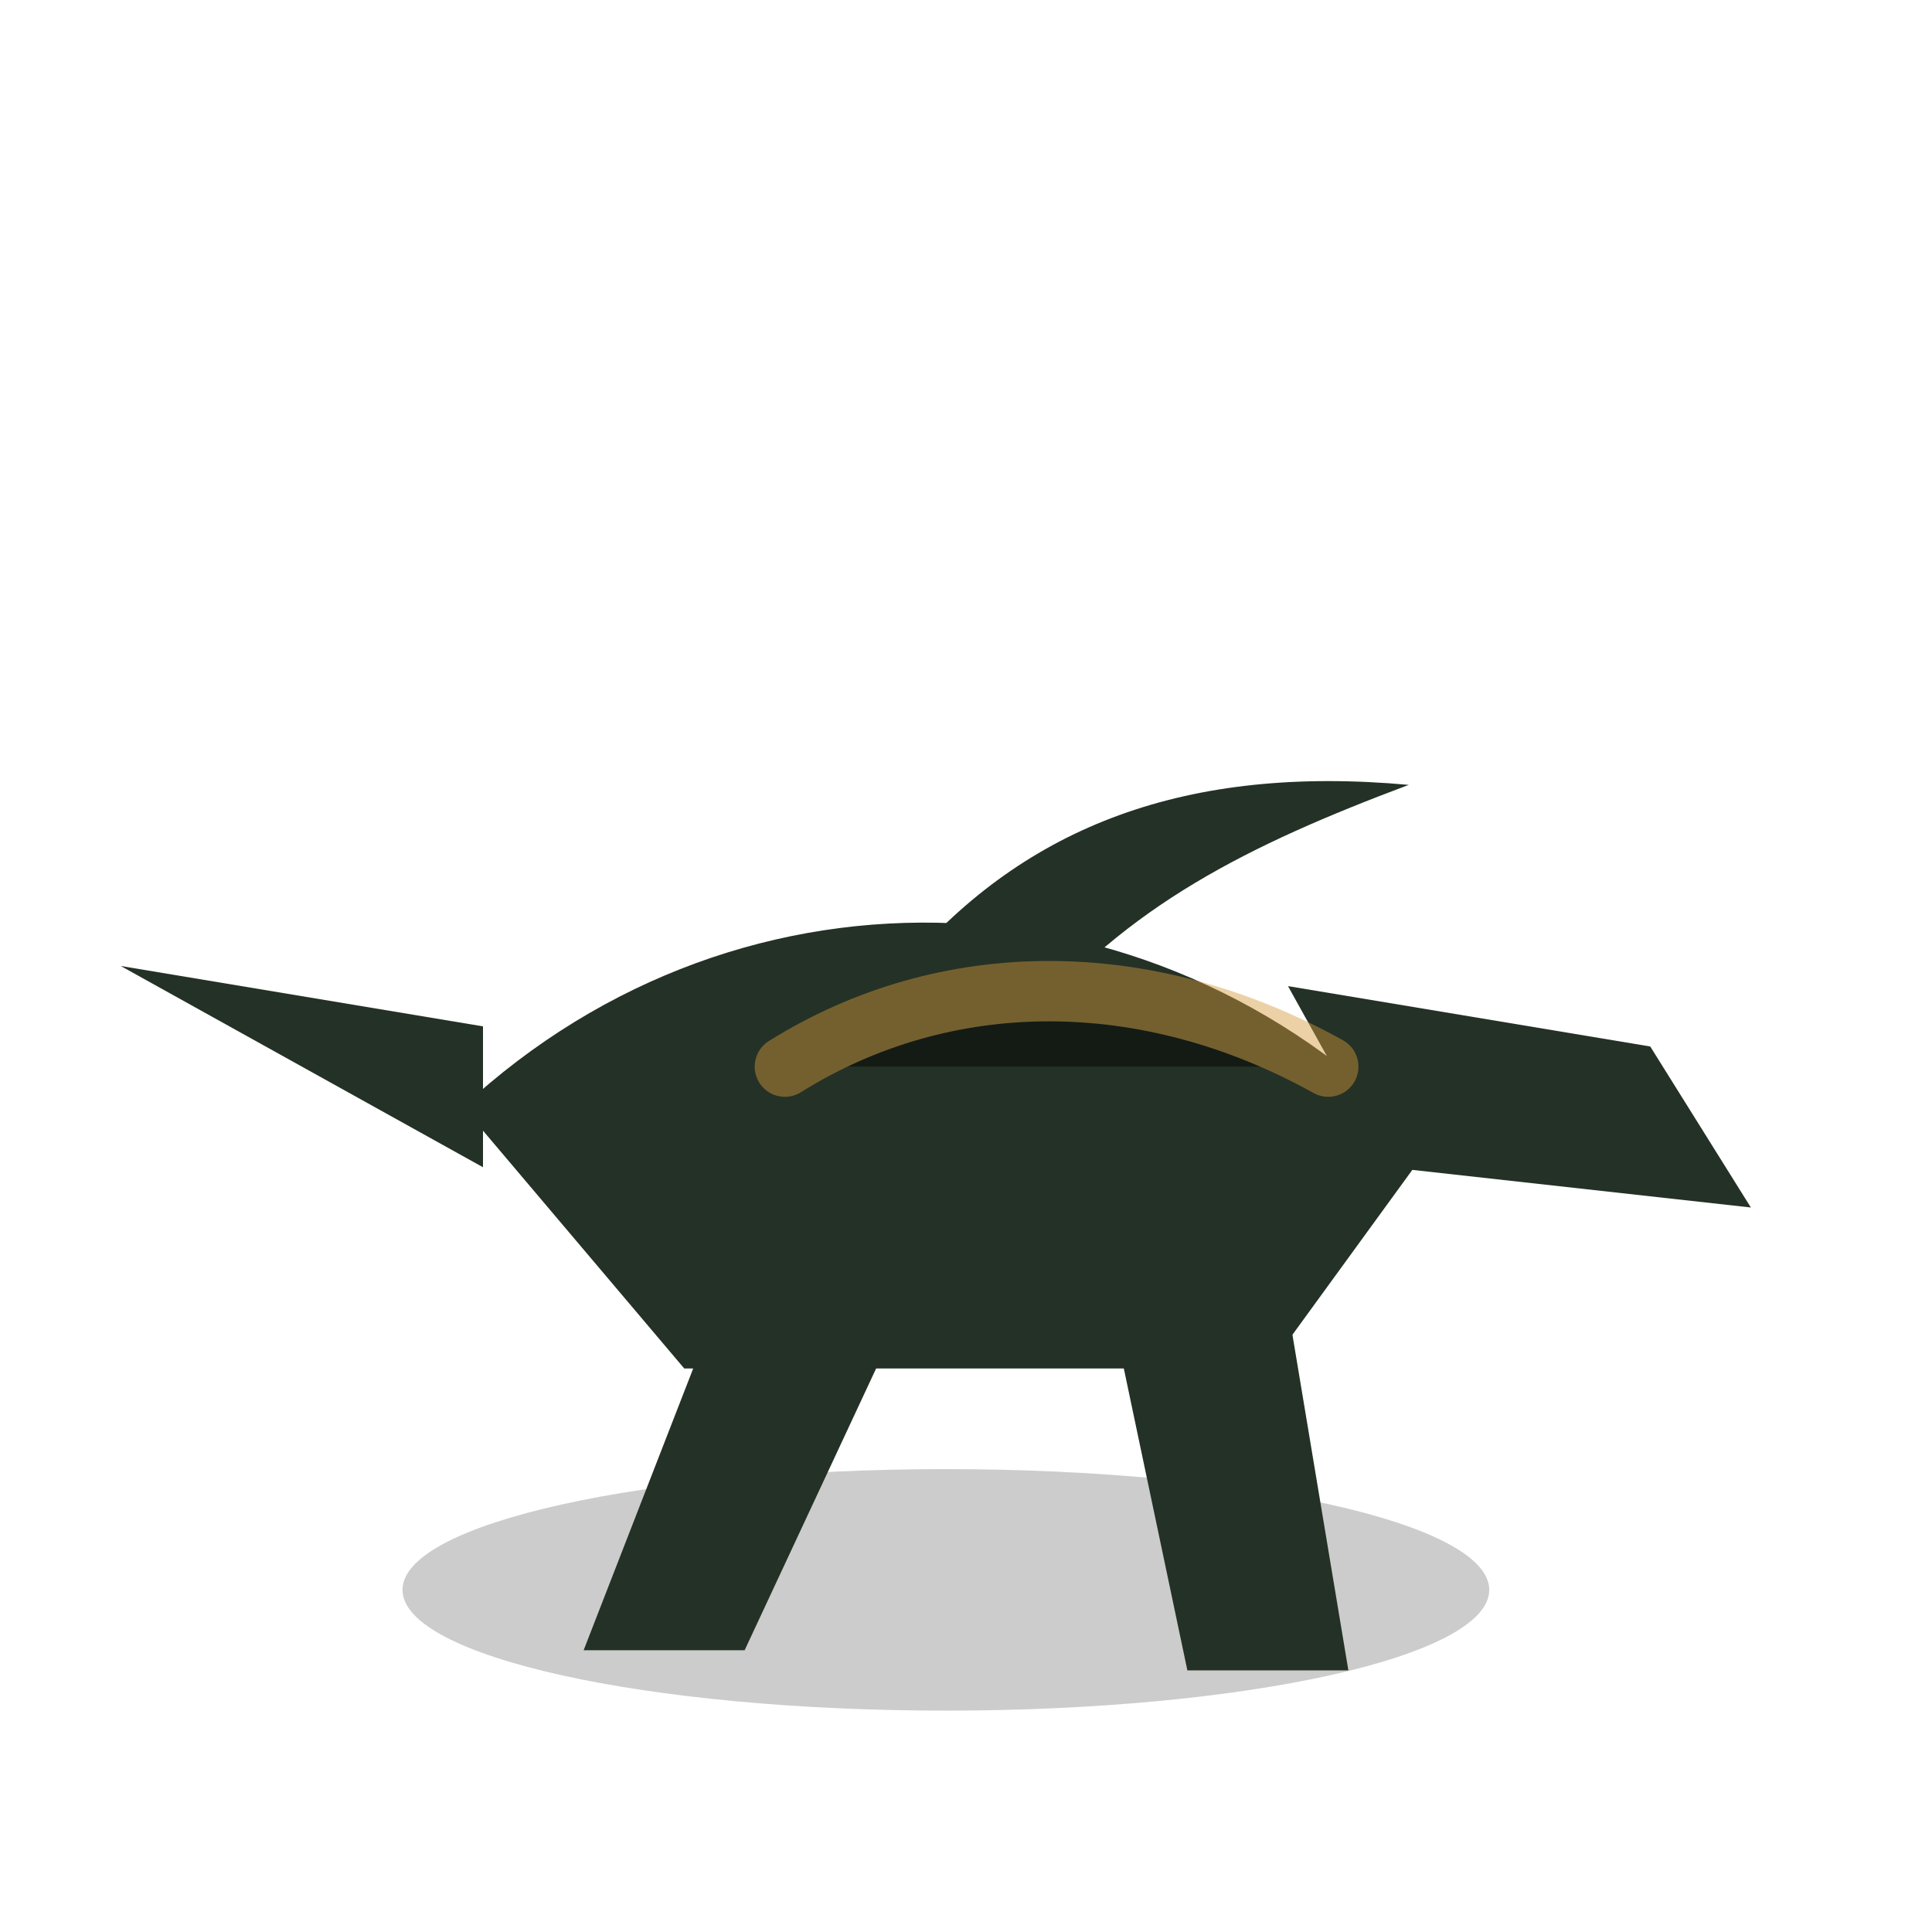
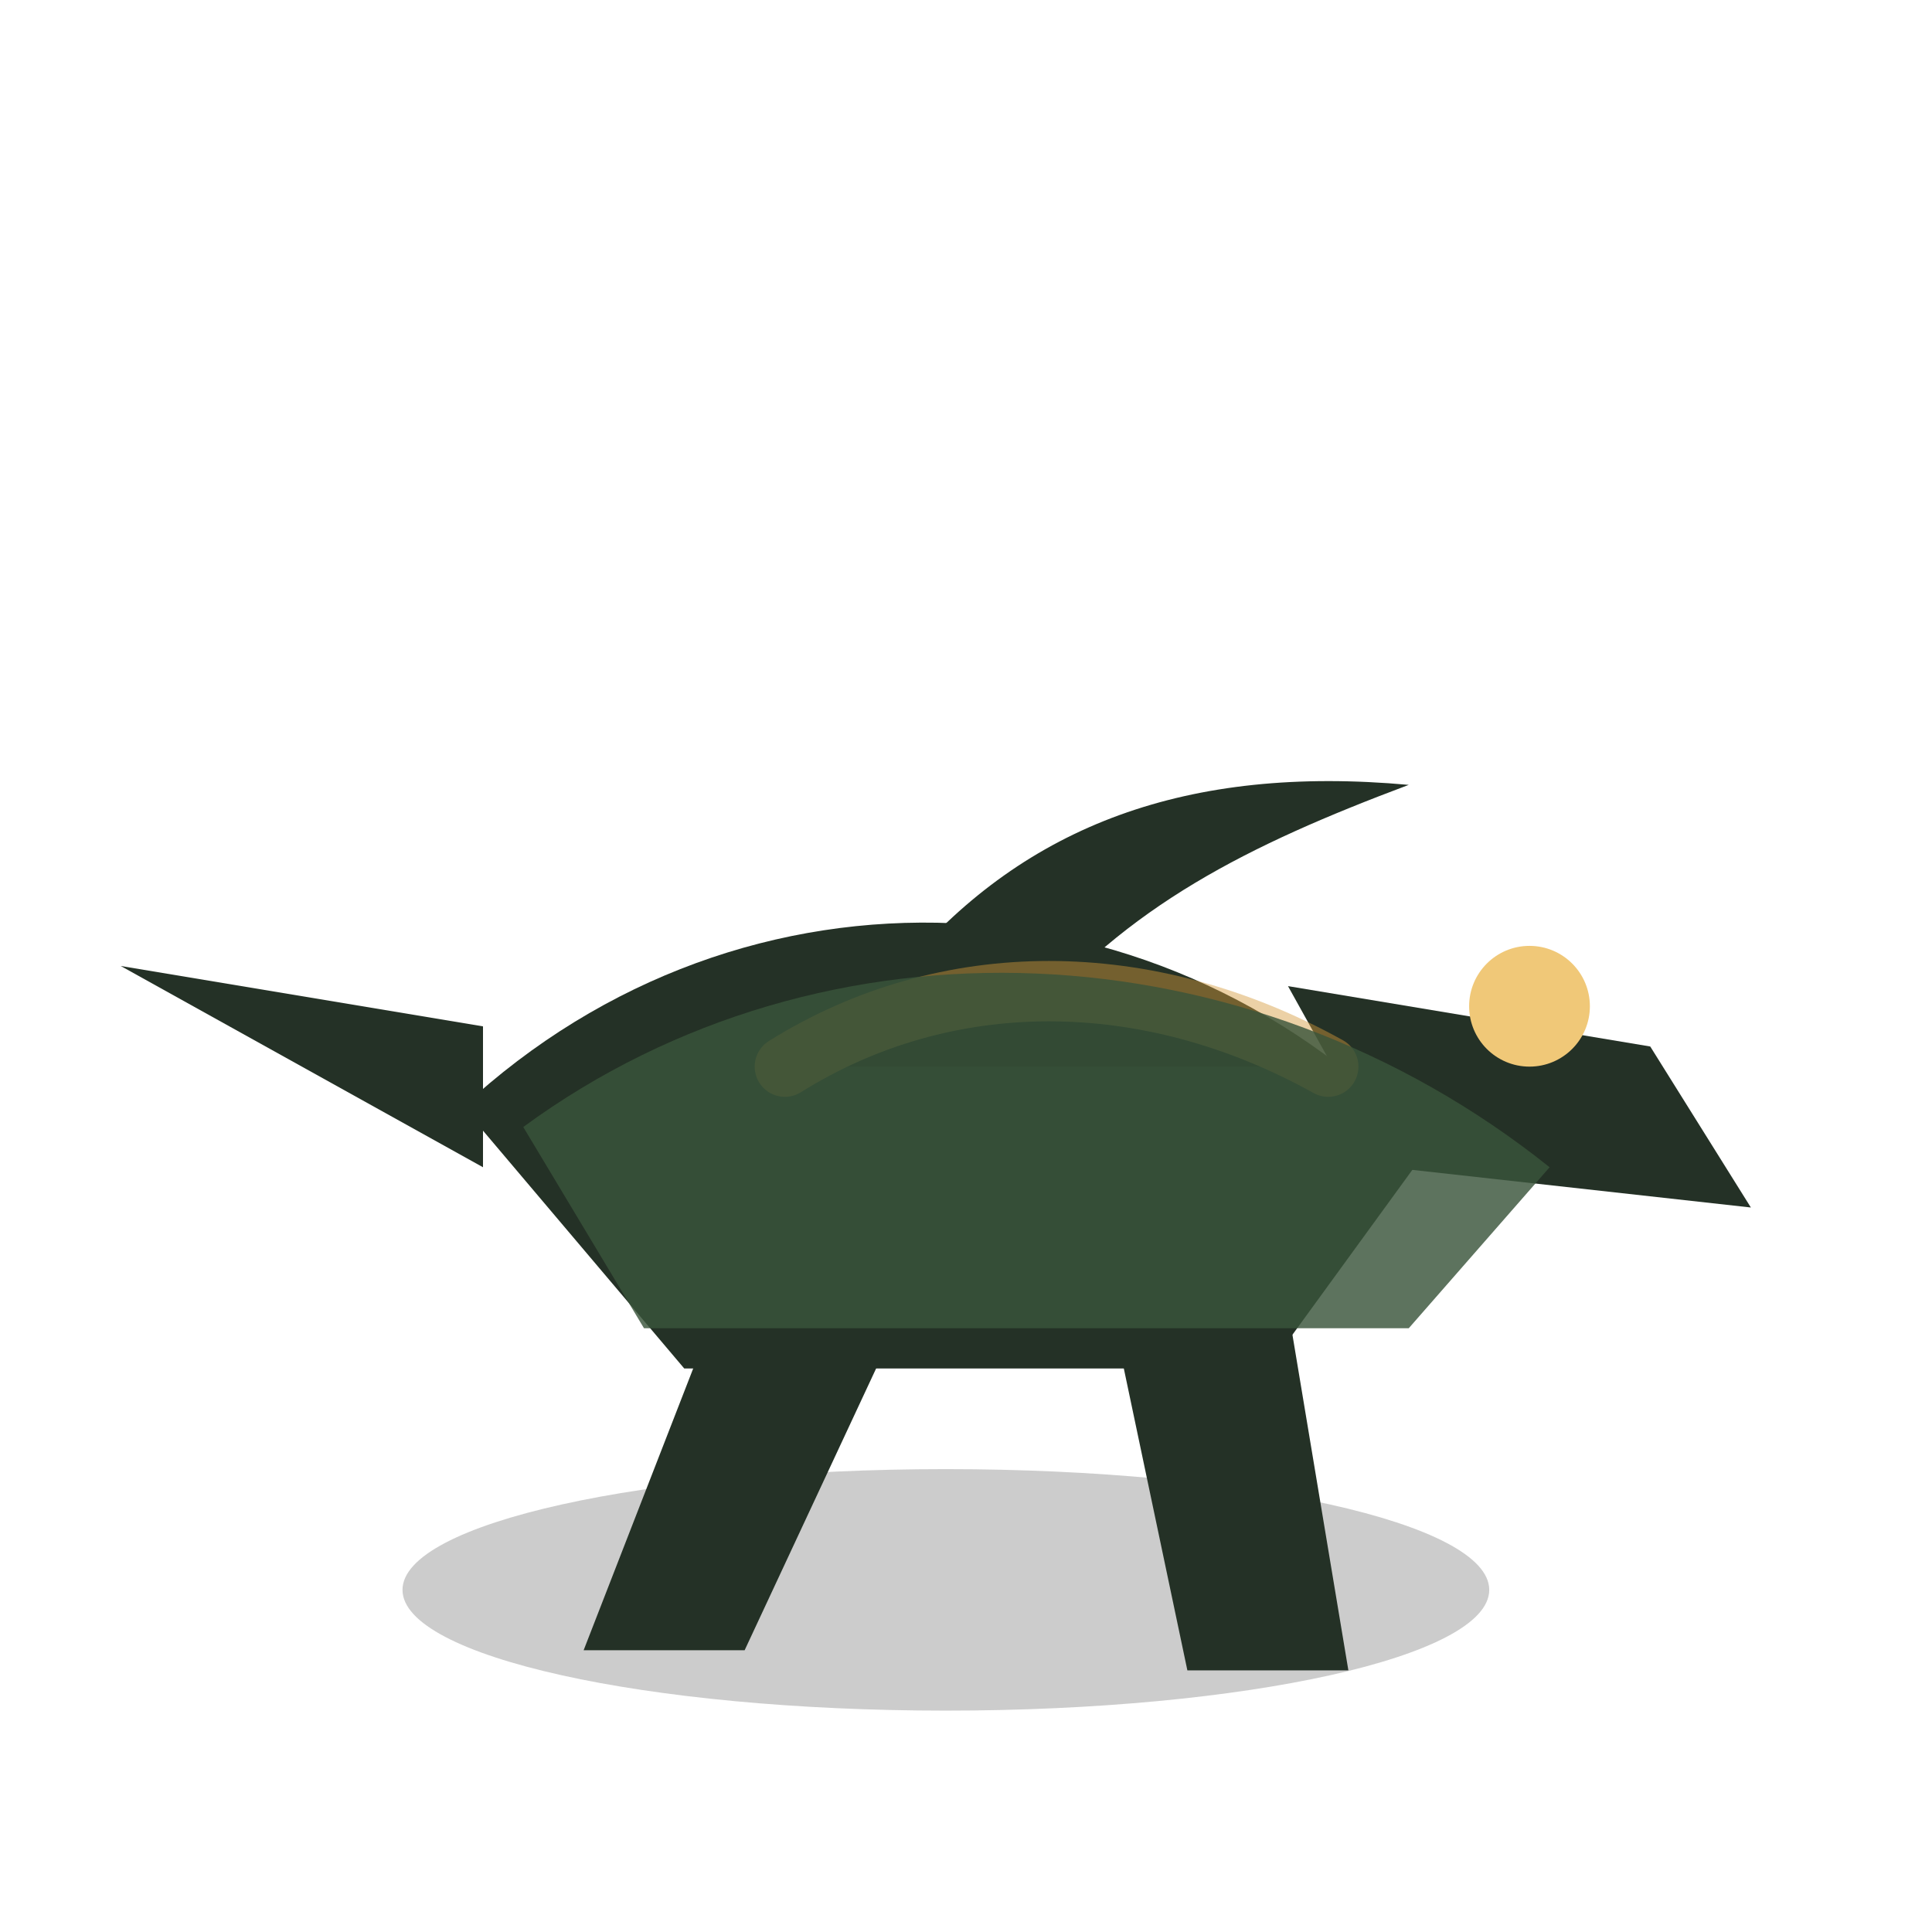
<svg xmlns="http://www.w3.org/2000/svg" width="96" height="96" viewBox="0 0 96 96" role="img" aria-label="Temporary generated dinosaur silhouette placeholder">
  <ellipse cx="47" cy="79" rx="27" ry="6" fill="#00000033" />
  <path d="M23 55c14-13 35-12 48 2l-8 11H34Z" fill="#243126" />
  <path d="M64 49l18 3 5 8-18-2Z" fill="#243126" />
  <path d="M24 58 6 48l18 3Z" fill="#243126" />
  <path d="M36 64l-7 18h8l7-15Z" fill="#243126" />
  <path d="M55 64l4 19h8l-3-18Z" fill="#243126" />
  <path d="M45 48c6-7 14-10 25-9-8 3-14 6-19 12Z" fill="#243126" />
  <path d="M39 53c8-5 18-5 27 0" stroke="#d59a3a" stroke-width="3" stroke-linecap="round" opacity=".45" />
+   <path d="M26 56c15-11 36-10 51 2l-7 8H32Z" fill="#39543a" opacity="0.82" />
+   <circle cx="76" cy="50" r="3" fill="#f0c878" />
</svg>
